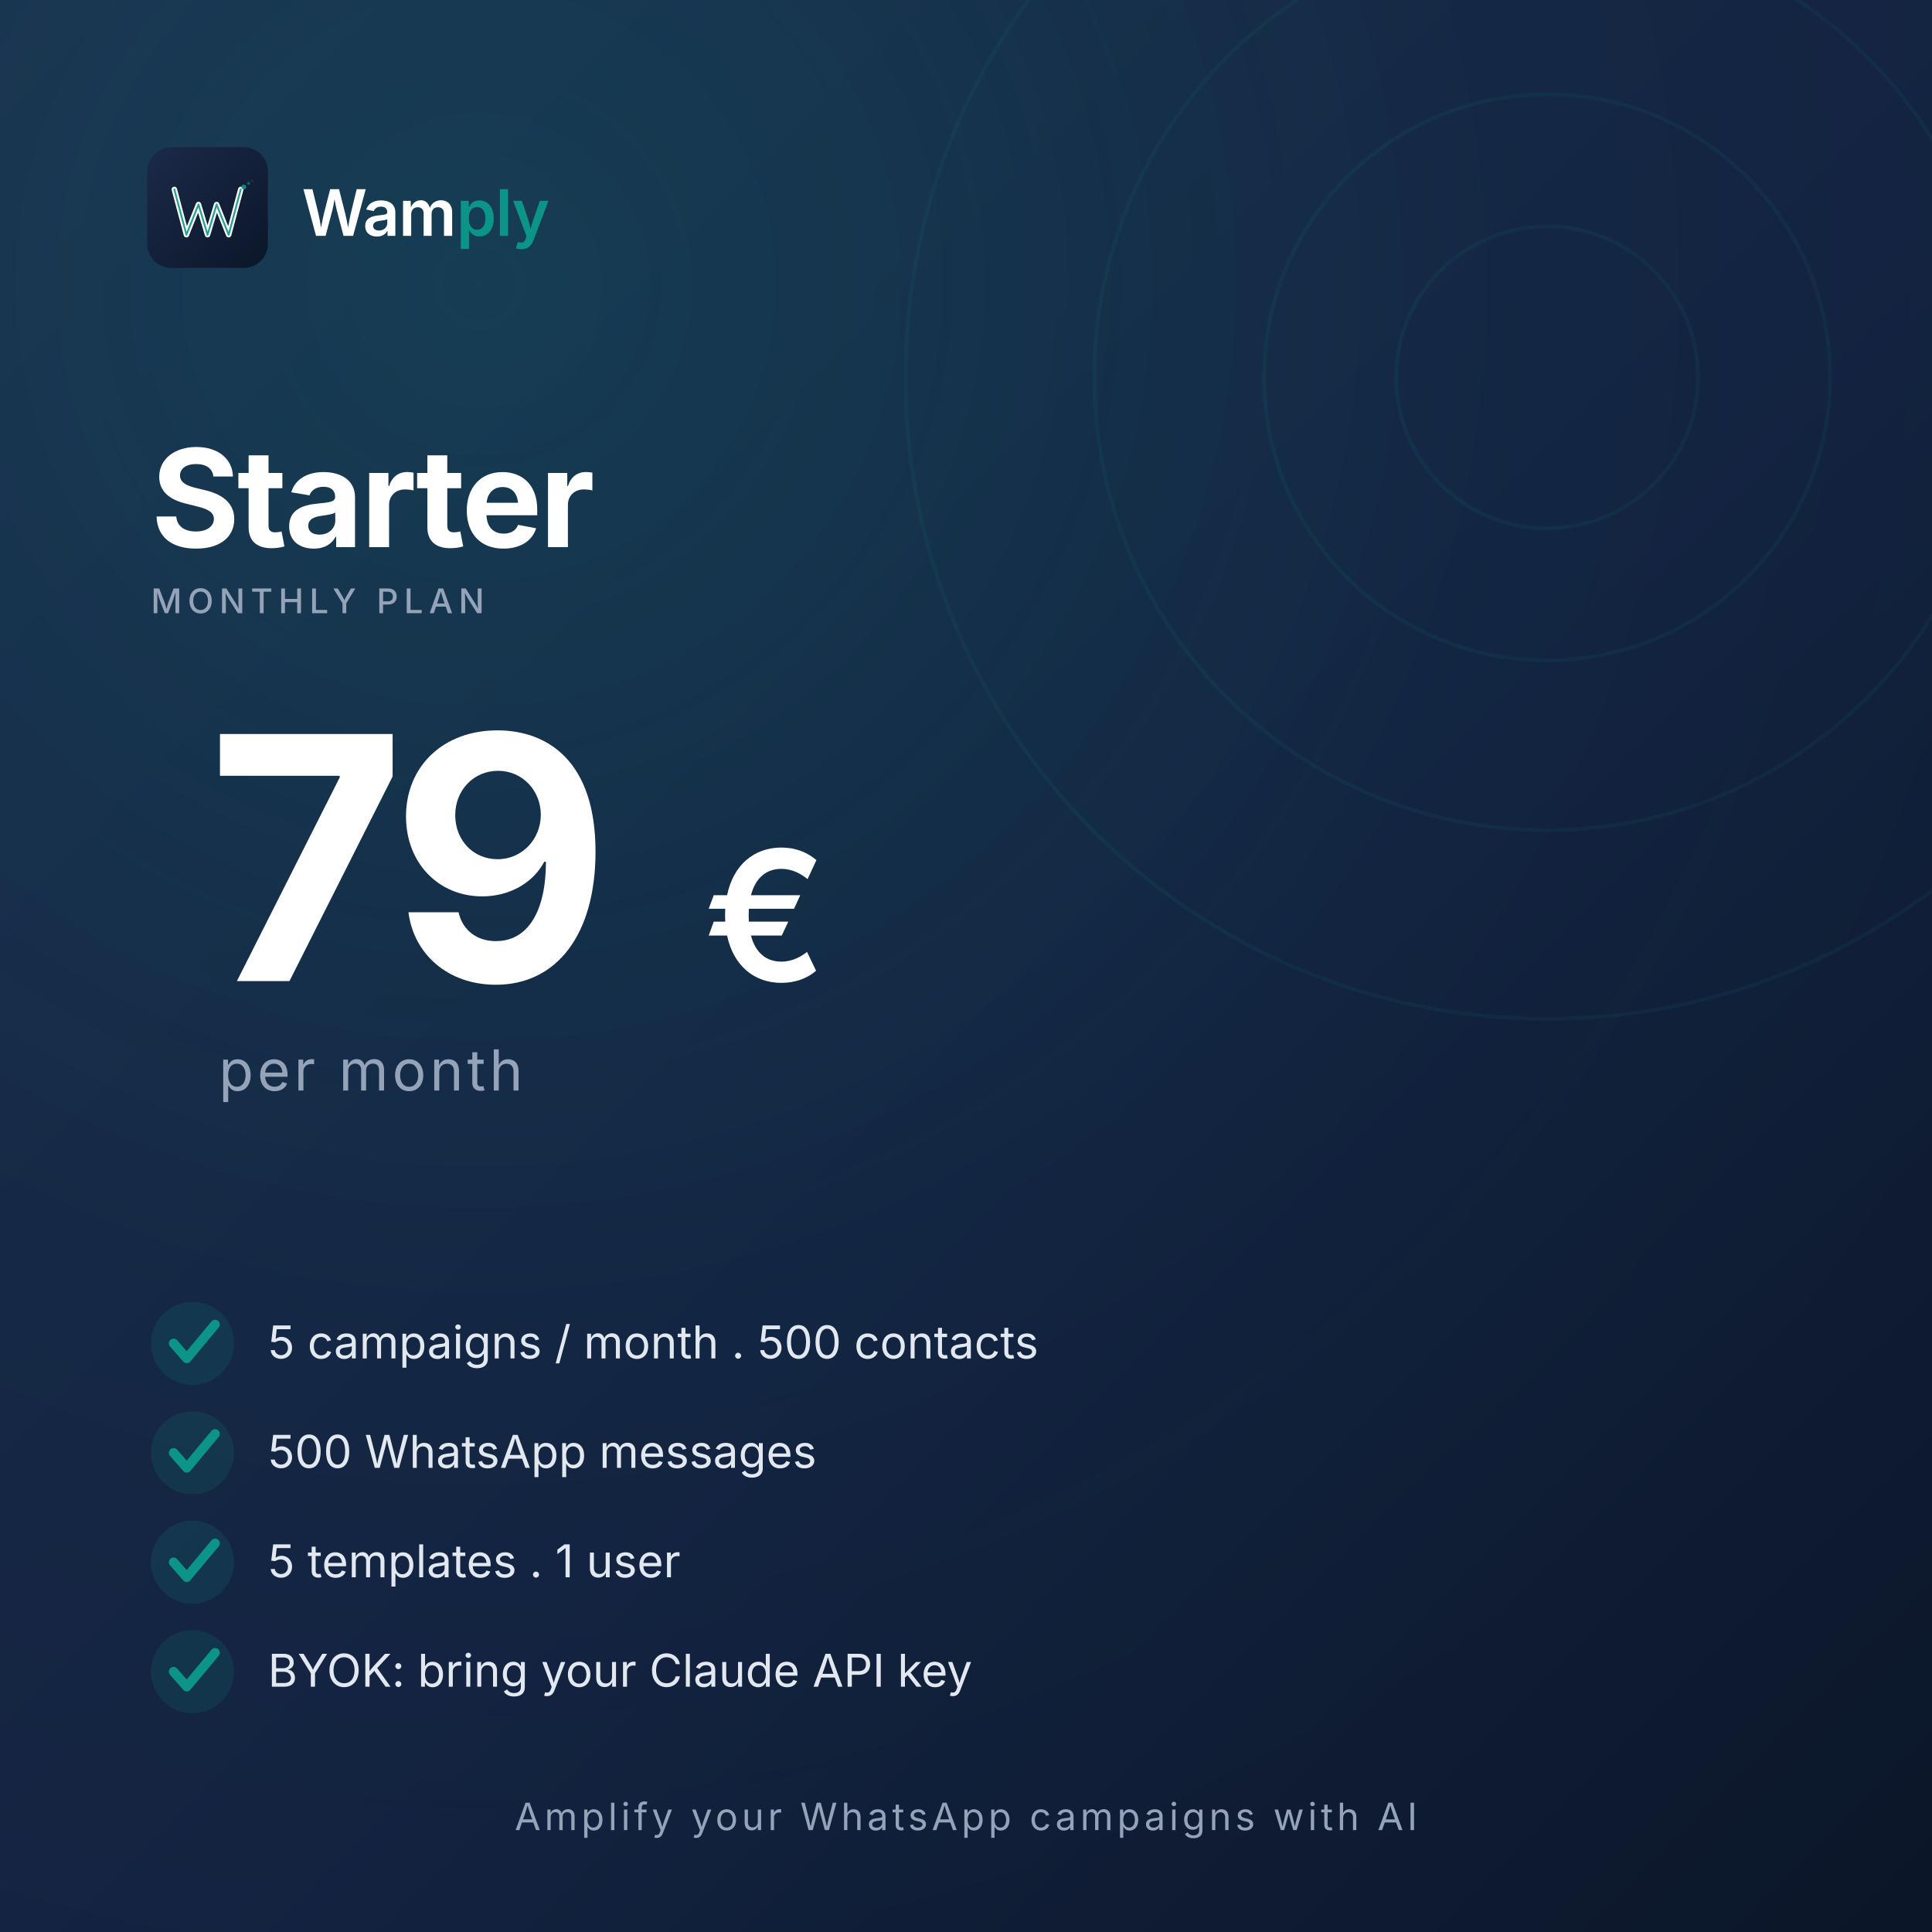
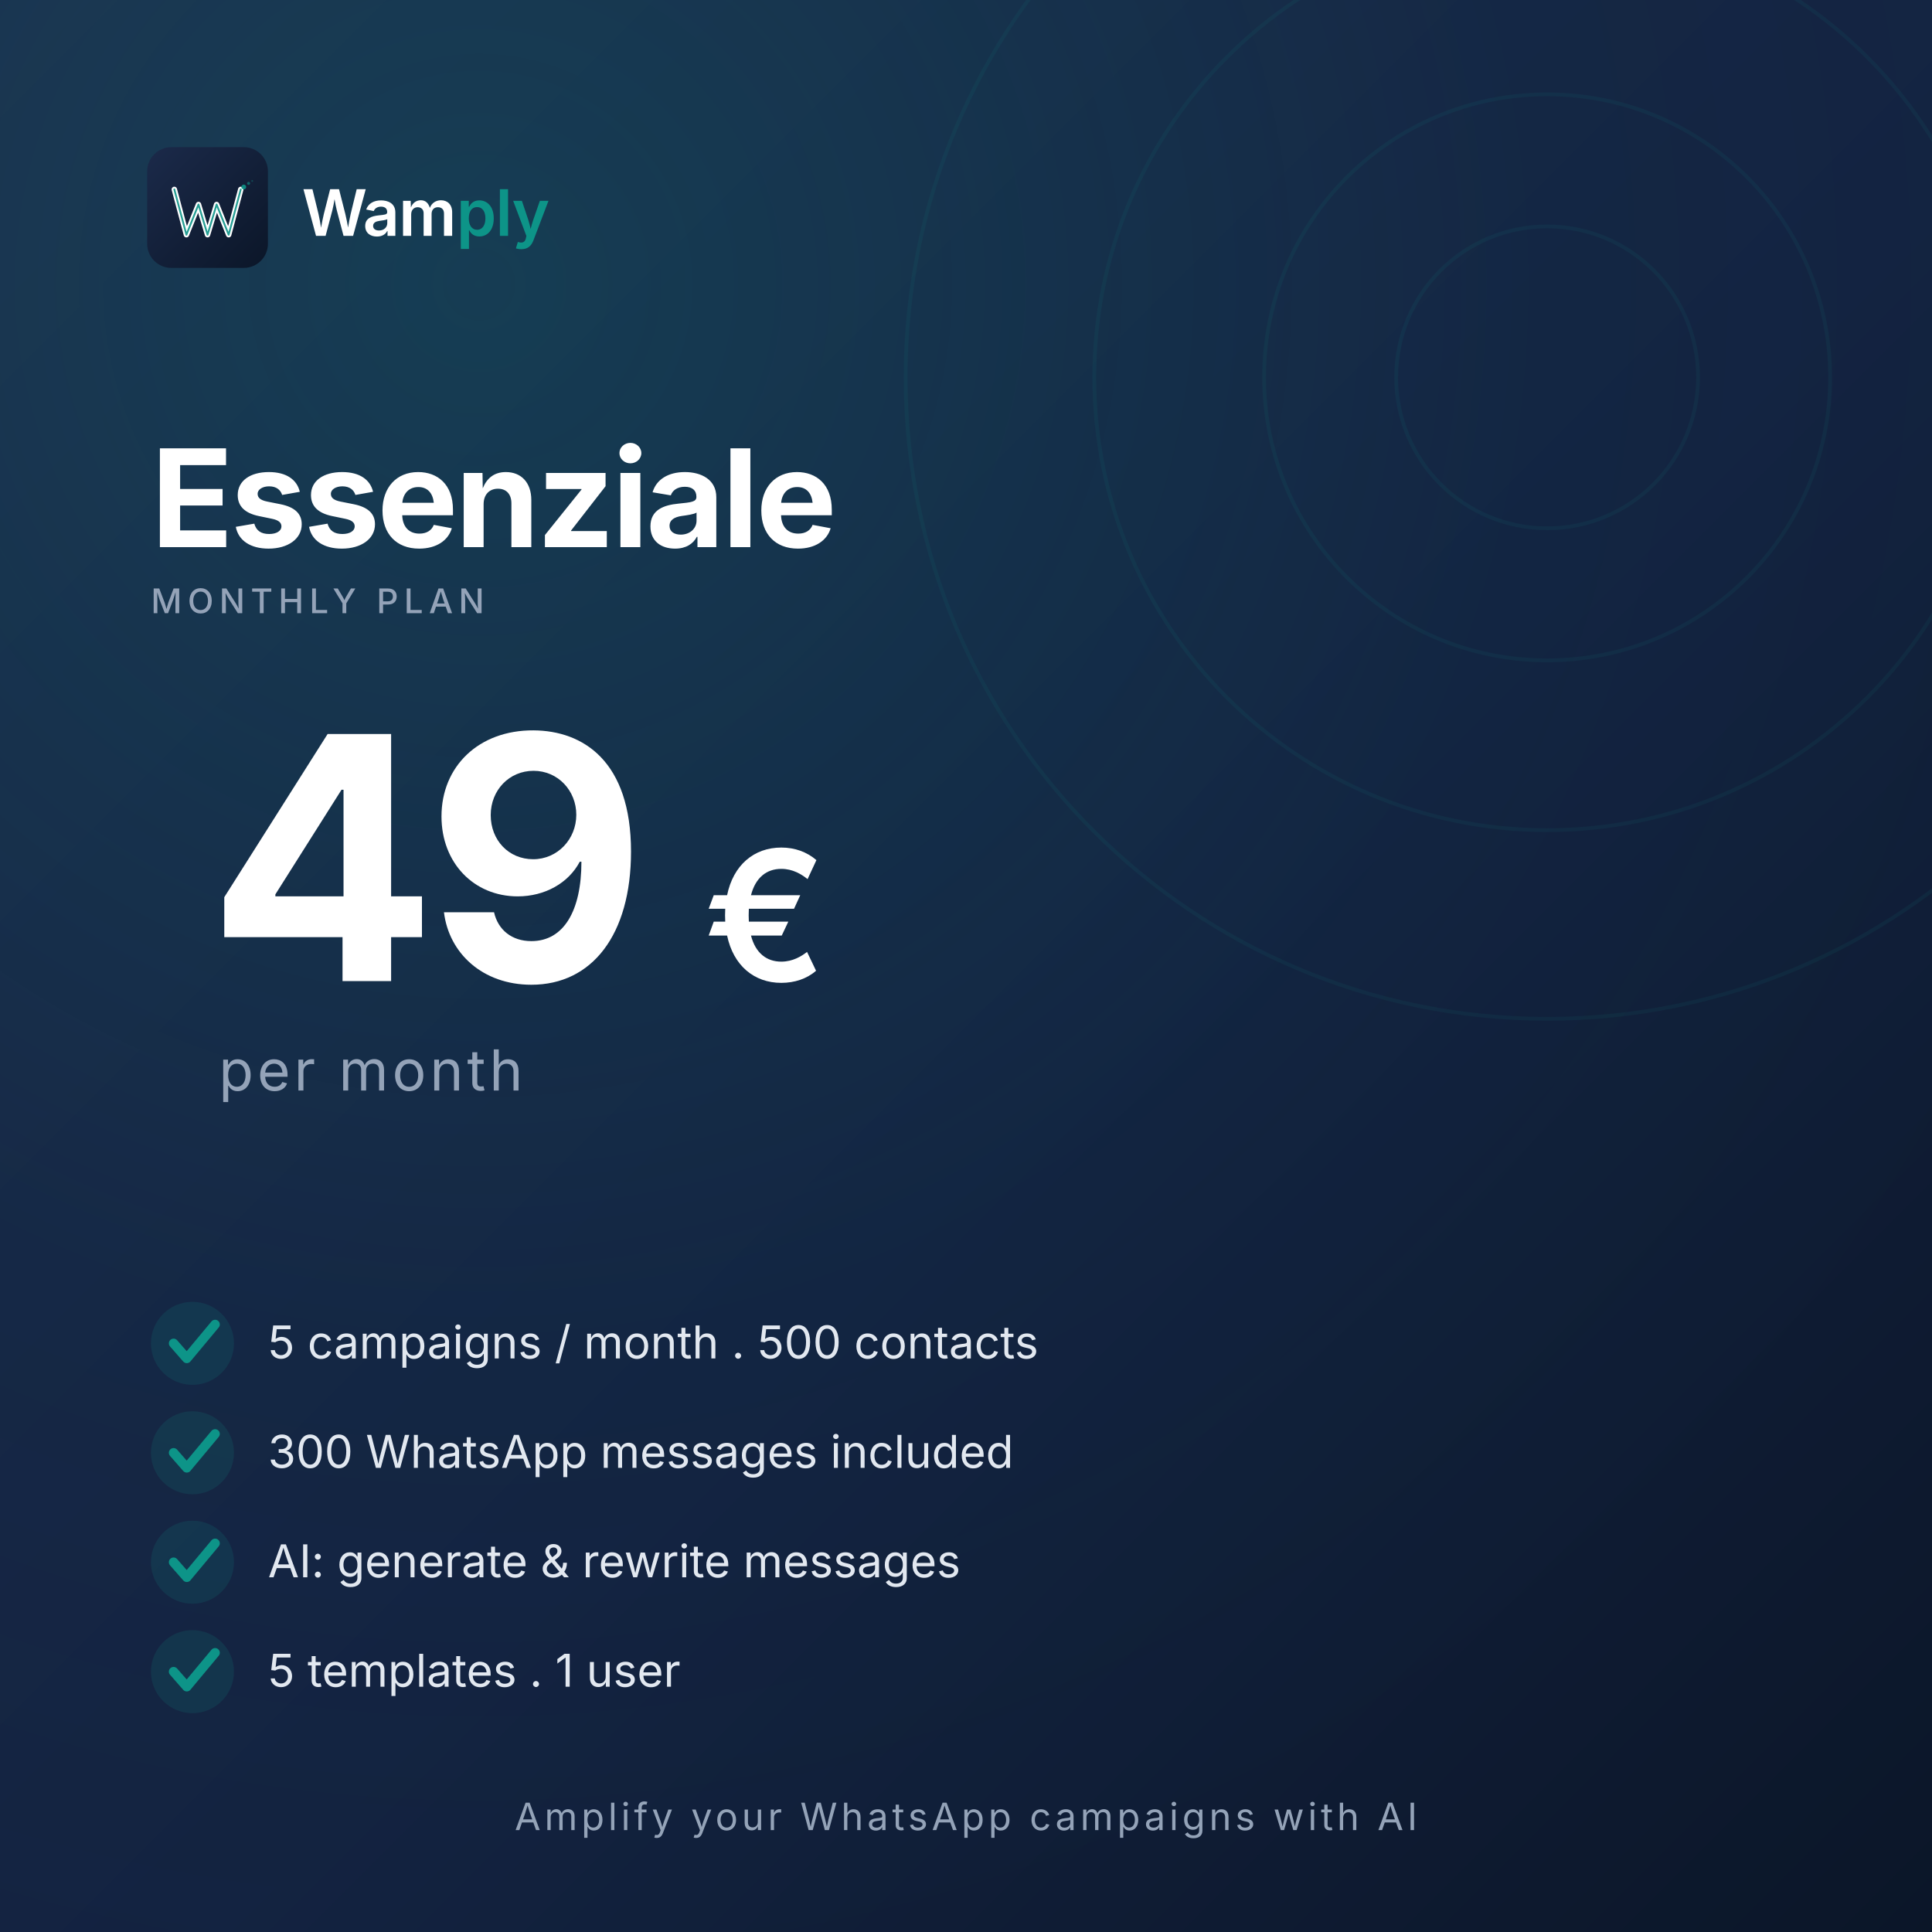
<svg xmlns="http://www.w3.org/2000/svg" viewBox="0 0 1024 1024" width="1024" height="1024">
  <defs>
    <linearGradient id="bg" x1="0" y1="0" x2="1" y2="1">
      <stop offset="0%" stop-color="#1B2A4A" />
      <stop offset="55%" stop-color="#132240" />
      <stop offset="100%" stop-color="#0B1628" />
    </linearGradient>
    <linearGradient id="logoBg" x1="0" y1="0" x2="1" y2="1">
      <stop offset="0%" stop-color="#1B2A4A" />
      <stop offset="100%" stop-color="#0B1628" />
    </linearGradient>
    <radialGradient id="glow" cx="0.25" cy="0.15" r="0.9">
      <stop offset="0%" stop-color="#0D9488" stop-opacity="0.20" />
      <stop offset="60%" stop-color="#0D9488" stop-opacity="0.03" />
      <stop offset="100%" stop-color="#0D9488" stop-opacity="0" />
    </radialGradient>
  </defs>
  <rect width="1024" height="1024" fill="url(#bg)" />
  <rect width="1024" height="1024" fill="url(#glow)" />
  <g opacity="0.08" transform="translate(820,200)">
    <circle r="340" fill="none" stroke="#0D9488" stroke-width="2" />
    <circle r="240" fill="none" stroke="#0D9488" stroke-width="2" />
    <circle r="150" fill="none" stroke="#0D9488" stroke-width="2" />
    <circle r="80" fill="none" stroke="#0D9488" stroke-width="2" />
  </g>
  <g transform="translate(78,78) scale(0.16)">
    <rect width="400" height="400" rx="80" fill="url(#logoBg)" />
    <path d="M90 140 L130 290 L170 190 L200 290 L230 190 L270 290 L310 140" fill="none" stroke="#fff" stroke-width="18" stroke-linecap="round" stroke-linejoin="round" />
    <path d="M90 140 L130 290 L170 190 L200 290 L230 190 L270 290 L310 140" fill="none" stroke="#0D9488" stroke-width="6" stroke-linecap="round" stroke-linejoin="round" opacity="0.9" />
    <circle cx="320" cy="132" r="8" fill="#0D9488" opacity="0.9" />
    <circle cx="336" cy="120" r="5" fill="#0D9488" opacity="0.6" />
    <circle cx="348" cy="112" r="3" fill="#0D9488" opacity="0.35" />
  </g>
  <text x="160" y="125" font-family="Inter, system-ui, sans-serif" font-size="34" font-weight="600" fill="#FFFFFF" letter-spacing="-0.5">
    Wam<tspan fill="#0D9488">ply</tspan>
  </text>
  <text x="80" y="290" font-family="Inter, system-ui, sans-serif" font-size="72" font-weight="700" fill="#FFFFFF" letter-spacing="-1.5">
-     Starter
+     Essenziale
  </text>
  <text x="80" y="325" font-family="Inter, system-ui, sans-serif" font-size="18" font-weight="500" fill="#94A3B8" letter-spacing="3">
    MONTHLY PLAN
  </text>
  <g transform="translate(110,520)">
    <text x="0" y="0" font-family="Inter, system-ui, sans-serif" font-size="180" font-weight="700" fill="#FFFFFF" letter-spacing="-6">
-       79
+       49
    </text>
    <text x="263" y="0" font-family="Inter, system-ui, sans-serif" font-size="96" font-weight="600" fill="#FFFFFF">
      €
    </text>
    <text x="6" y="58" font-family="Inter, system-ui, sans-serif" font-size="30" font-weight="400" fill="#94A3B8" letter-spacing="2">
      per month
    </text>
  </g>
  <circle cx="102" cy="712" r="22" fill="#0D9488" opacity="0.15" />
  <polyline points="92,712 99,720 114,702" fill="none" stroke="#0D9488" stroke-width="5" stroke-linecap="round" stroke-linejoin="round" />
  <text x="142" y="720" font-family="Inter, system-ui, sans-serif" font-size="24" font-weight="400" fill="#E2E8F0">
      5 campaigns / month . 500 contacts
    </text>
  <circle cx="102" cy="770" r="22" fill="#0D9488" opacity="0.15" />
  <polyline points="92,770 99,778 114,760" fill="none" stroke="#0D9488" stroke-width="5" stroke-linecap="round" stroke-linejoin="round" />
  <text x="142" y="778" font-family="Inter, system-ui, sans-serif" font-size="24" font-weight="400" fill="#E2E8F0">
-       500 WhatsApp messages
+       300 WhatsApp messages included
    </text>
  <circle cx="102" cy="828" r="22" fill="#0D9488" opacity="0.15" />
  <polyline points="92,828 99,836 114,818" fill="none" stroke="#0D9488" stroke-width="5" stroke-linecap="round" stroke-linejoin="round" />
  <text x="142" y="836" font-family="Inter, system-ui, sans-serif" font-size="24" font-weight="400" fill="#E2E8F0">
-       5 templates . 1 user
+       AI: generate &amp; rewrite messages
    </text>
  <circle cx="102" cy="886" r="22" fill="#0D9488" opacity="0.15" />
  <polyline points="92,886 99,894 114,876" fill="none" stroke="#0D9488" stroke-width="5" stroke-linecap="round" stroke-linejoin="round" />
  <text x="142" y="894" font-family="Inter, system-ui, sans-serif" font-size="24" font-weight="400" fill="#E2E8F0">
-       BYOK: bring your Claude API key
+       5 templates . 1 user
    </text>
  <text x="512" y="970" font-family="Inter, system-ui, sans-serif" font-size="20" font-weight="400" fill="#94A3B8" text-anchor="middle" letter-spacing="2">
    Amplify your WhatsApp campaigns with AI
  </text>
</svg>
